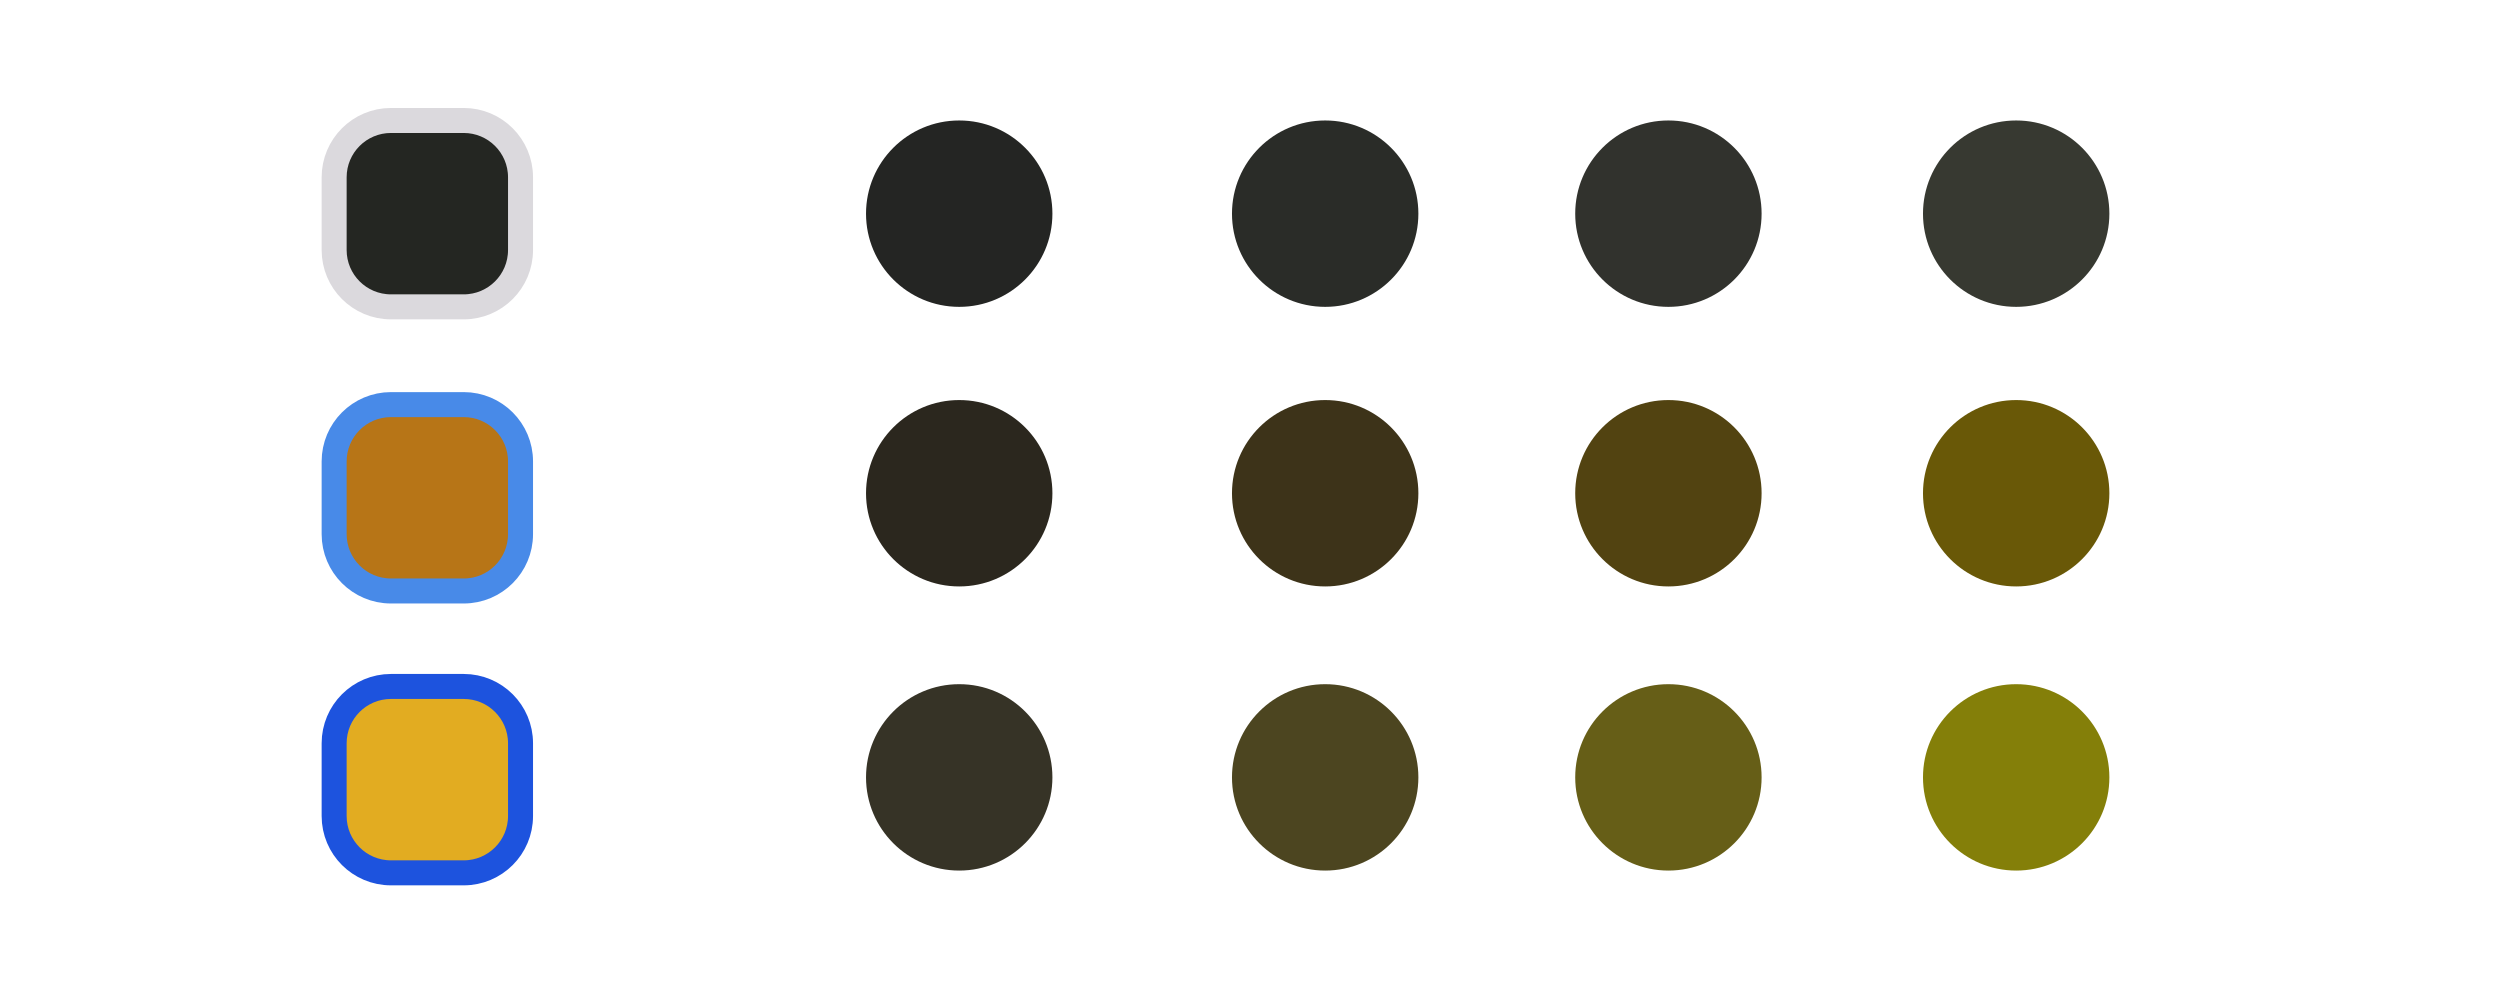
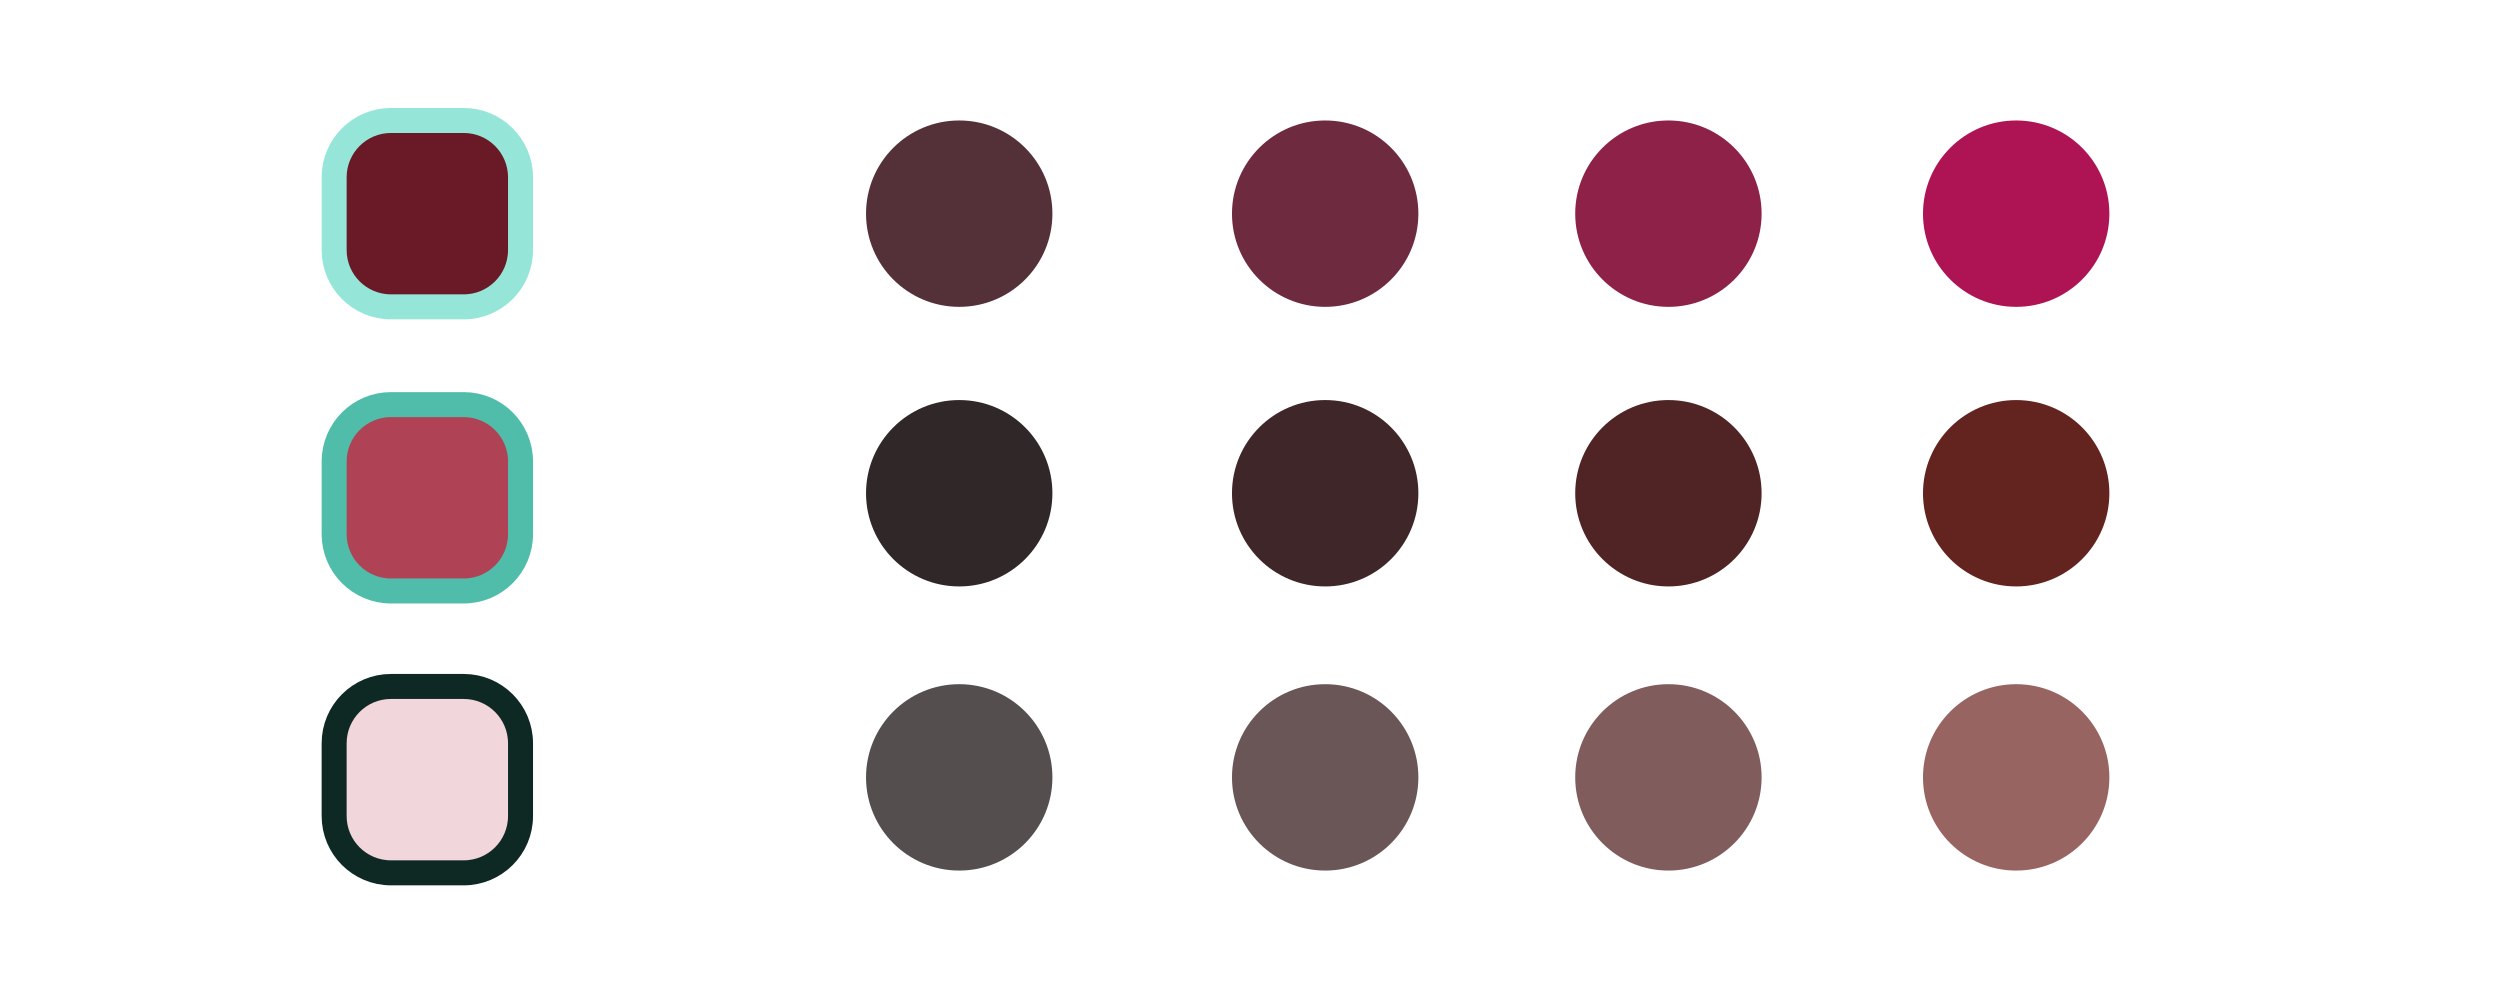
<svg xmlns="http://www.w3.org/2000/svg" width="1000" height="400" viewBox="0 0 264.583 105.833" version="1.1" id="svg1">
  <defs id="defs1" />
  <g id="layer1">
-     <rect style="fill:#242622;fill-opacity:1;stroke:#DBD9DD;stroke-width:2.646;stroke-linecap:round;stroke-linejoin:round;stroke-dasharray:none;stroke-opacity:1;paint-order:fill markers stroke" id="rect1" width="19.726" height="19.726" x="35.363" y="12.75" ry="6.014" />
-     <rect style="fill:#B77517;fill-opacity:1;stroke:#488AE8;stroke-width:2.646;stroke-linecap:round;stroke-linejoin:round;stroke-dasharray:none;stroke-opacity:1;paint-order:fill markers stroke" id="rect2" width="19.726" height="19.726" x="35.363" y="42.82" ry="6.014" />
-     <rect style="fill:#E2AC21;fill-opacity:1;stroke:#1D53DE;stroke-width:2.646;stroke-linecap:round;stroke-linejoin:round;stroke-dasharray:none;stroke-opacity:1;paint-order:fill markers stroke" id="rect3" width="19.726" height="19.726" x="35.363" y="72.65" ry="6.014" />
-     <rect style="fill:#242523;fill-opacity:1;stroke:none;stroke-width:2.646;stroke-linecap:round;stroke-linejoin:round;stroke-dasharray:none;stroke-opacity:1;paint-order:fill markers stroke" id="rect4" width="19.726" height="19.726" x="91.654" y="12.75" ry="9.863" />
-     <rect style="fill:#2A2C28;fill-opacity:1;stroke:none;stroke-width:2.646;stroke-linecap:round;stroke-linejoin:round;stroke-dasharray:none;stroke-opacity:1;paint-order:fill markers stroke" id="rect5" width="19.726" height="19.726" x="130.385" y="12.75" ry="9.863" />
-     <rect style="fill:#31322D;fill-opacity:1;stroke:none;stroke-width:2.646;stroke-linecap:round;stroke-linejoin:round;stroke-dasharray:none;stroke-opacity:1;paint-order:fill markers stroke" id="rect6" width="19.726" height="19.726" x="166.71" y="12.75" ry="9.863" />
-     <rect style="fill:#373931;fill-opacity:1;stroke:none;stroke-width:2.646;stroke-linecap:round;stroke-linejoin:round;stroke-dasharray:none;stroke-opacity:1;paint-order:fill markers stroke" id="rect7" width="19.726" height="19.726" x="203.516" y="12.75" ry="9.863" />
-     <rect style="fill:#2B271E;fill-opacity:1;stroke:none;stroke-width:2.646;stroke-linecap:round;stroke-linejoin:round;stroke-dasharray:none;stroke-opacity:1;paint-order:fill markers stroke" id="rect8" width="19.726" height="19.726" x="91.654" y="42.339" ry="9.863" />
-     <rect style="fill:#3D3319;fill-opacity:1;stroke:none;stroke-width:2.646;stroke-linecap:round;stroke-linejoin:round;stroke-dasharray:none;stroke-opacity:1;paint-order:fill markers stroke" id="rect9" width="19.726" height="19.726" x="130.385" y="42.339" ry="9.863" />
-     <rect style="fill:#524311;fill-opacity:1;stroke:none;stroke-width:2.646;stroke-linecap:round;stroke-linejoin:round;stroke-dasharray:none;stroke-opacity:1;paint-order:fill markers stroke" id="rect10" width="19.726" height="19.726" x="166.71" y="42.339" ry="9.863" />
-     <rect style="fill:#695807;fill-opacity:1;stroke:none;stroke-width:2.646;stroke-linecap:round;stroke-linejoin:round;stroke-dasharray:none;stroke-opacity:1;paint-order:fill markers stroke" id="rect11" width="19.726" height="19.726" x="203.516" y="42.339" ry="9.863" />
-     <rect style="fill:#363326;fill-opacity:1;stroke:none;stroke-width:2.646;stroke-linecap:round;stroke-linejoin:round;stroke-dasharray:none;stroke-opacity:1;paint-order:fill markers stroke" id="rect12" width="19.726" height="19.726" x="91.654" y="72.409" ry="9.863" />
-     <rect style="fill:#4C4520;fill-opacity:1;stroke:none;stroke-width:2.646;stroke-linecap:round;stroke-linejoin:round;stroke-dasharray:none;stroke-opacity:1;paint-order:fill markers stroke" id="rect13" width="19.726" height="19.726" x="130.385" y="72.409" ry="9.863" />
-     <rect style="fill:#665E17;fill-opacity:1;stroke:none;stroke-width:2.646;stroke-linecap:round;stroke-linejoin:round;stroke-dasharray:none;stroke-opacity:1;paint-order:fill markers stroke" id="rect14" width="19.726" height="19.726" x="166.71" y="72.409" ry="9.863" />
-     <rect style="fill:#847F09;fill-opacity:1;stroke:none;stroke-width:2.646;stroke-linecap:round;stroke-linejoin:round;stroke-dasharray:none;stroke-opacity:1;paint-order:fill markers stroke" id="rect15" width="19.726" height="19.726" x="203.516" y="72.409" ry="9.863" />
+     <rect style="fill:#6A1927;fill-opacity:1;stroke:#95E6D8;stroke-width:2.646;stroke-linecap:round;stroke-linejoin:round;stroke-dasharray:none;stroke-opacity:1;paint-order:fill markers stroke" id="rect1" width="19.726" height="19.726" x="35.363" y="12.75" ry="6.014" />
+     <rect style="fill:#AF4255;fill-opacity:1;stroke:#50BDAA;stroke-width:2.646;stroke-linecap:round;stroke-linejoin:round;stroke-dasharray:none;stroke-opacity:1;paint-order:fill markers stroke" id="rect2" width="19.726" height="19.726" x="35.363" y="42.82" ry="6.014" />
+     <rect style="fill:#F1D6DB;fill-opacity:1;stroke:#0E2924;stroke-width:2.646;stroke-linecap:round;stroke-linejoin:round;stroke-dasharray:none;stroke-opacity:1;paint-order:fill markers stroke" id="rect3" width="19.726" height="19.726" x="35.363" y="72.65" ry="6.014" />
+     <rect style="fill:#543139;fill-opacity:1;stroke:none;stroke-width:2.646;stroke-linecap:round;stroke-linejoin:round;stroke-dasharray:none;stroke-opacity:1;paint-order:fill markers stroke" id="rect4" width="19.726" height="19.726" x="91.654" y="12.75" ry="9.863" />
+     <rect style="fill:#6E2B3F;fill-opacity:1;stroke:none;stroke-width:2.646;stroke-linecap:round;stroke-linejoin:round;stroke-dasharray:none;stroke-opacity:1;paint-order:fill markers stroke" id="rect5" width="19.726" height="19.726" x="130.385" y="12.75" ry="9.863" />
+     <rect style="fill:#8D2147;fill-opacity:1;stroke:none;stroke-width:2.646;stroke-linecap:round;stroke-linejoin:round;stroke-dasharray:none;stroke-opacity:1;paint-order:fill markers stroke" id="rect6" width="19.726" height="19.726" x="166.71" y="12.75" ry="9.863" />
+     <rect style="fill:#AE1454;fill-opacity:1;stroke:none;stroke-width:2.646;stroke-linecap:round;stroke-linejoin:round;stroke-dasharray:none;stroke-opacity:1;paint-order:fill markers stroke" id="rect7" width="19.726" height="19.726" x="203.516" y="12.75" ry="9.863" />
+     <rect style="fill:#2F2728;fill-opacity:1;stroke:none;stroke-width:2.646;stroke-linecap:round;stroke-linejoin:round;stroke-dasharray:none;stroke-opacity:1;paint-order:fill markers stroke" id="rect8" width="19.726" height="19.726" x="91.654" y="42.339" ry="9.863" />
+     <rect style="fill:#3F2628;fill-opacity:1;stroke:none;stroke-width:2.646;stroke-linecap:round;stroke-linejoin:round;stroke-dasharray:none;stroke-opacity:1;paint-order:fill markers stroke" id="rect9" width="19.726" height="19.726" x="130.385" y="42.339" ry="9.863" />
+     <rect style="fill:#502424;fill-opacity:1;stroke:none;stroke-width:2.646;stroke-linecap:round;stroke-linejoin:round;stroke-dasharray:none;stroke-opacity:1;paint-order:fill markers stroke" id="rect10" width="19.726" height="19.726" x="166.71" y="42.339" ry="9.863" />
+     <rect style="fill:#632420;fill-opacity:1;stroke:none;stroke-width:2.646;stroke-linecap:round;stroke-linejoin:round;stroke-dasharray:none;stroke-opacity:1;paint-order:fill markers stroke" id="rect11" width="19.726" height="19.726" x="203.516" y="42.339" ry="9.863" />
+     <rect style="fill:#554E4F;fill-opacity:1;stroke:none;stroke-width:2.646;stroke-linecap:round;stroke-linejoin:round;stroke-dasharray:none;stroke-opacity:1;paint-order:fill markers stroke" id="rect12" width="19.726" height="19.726" x="91.654" y="72.409" ry="9.863" />
+     <rect style="fill:#6A5657;fill-opacity:1;stroke:none;stroke-width:2.646;stroke-linecap:round;stroke-linejoin:round;stroke-dasharray:none;stroke-opacity:1;paint-order:fill markers stroke" id="rect13" width="19.726" height="19.726" x="130.385" y="72.409" ry="9.863" />
+     <rect style="fill:#805C5C;fill-opacity:1;stroke:none;stroke-width:2.646;stroke-linecap:round;stroke-linejoin:round;stroke-dasharray:none;stroke-opacity:1;paint-order:fill markers stroke" id="rect14" width="19.726" height="19.726" x="166.71" y="72.409" ry="9.863" />
+     <rect style="fill:#986461;fill-opacity:1;stroke:none;stroke-width:2.646;stroke-linecap:round;stroke-linejoin:round;stroke-dasharray:none;stroke-opacity:1;paint-order:fill markers stroke" id="rect15" width="19.726" height="19.726" x="203.516" y="72.409" ry="9.863" />
  </g>
</svg>
